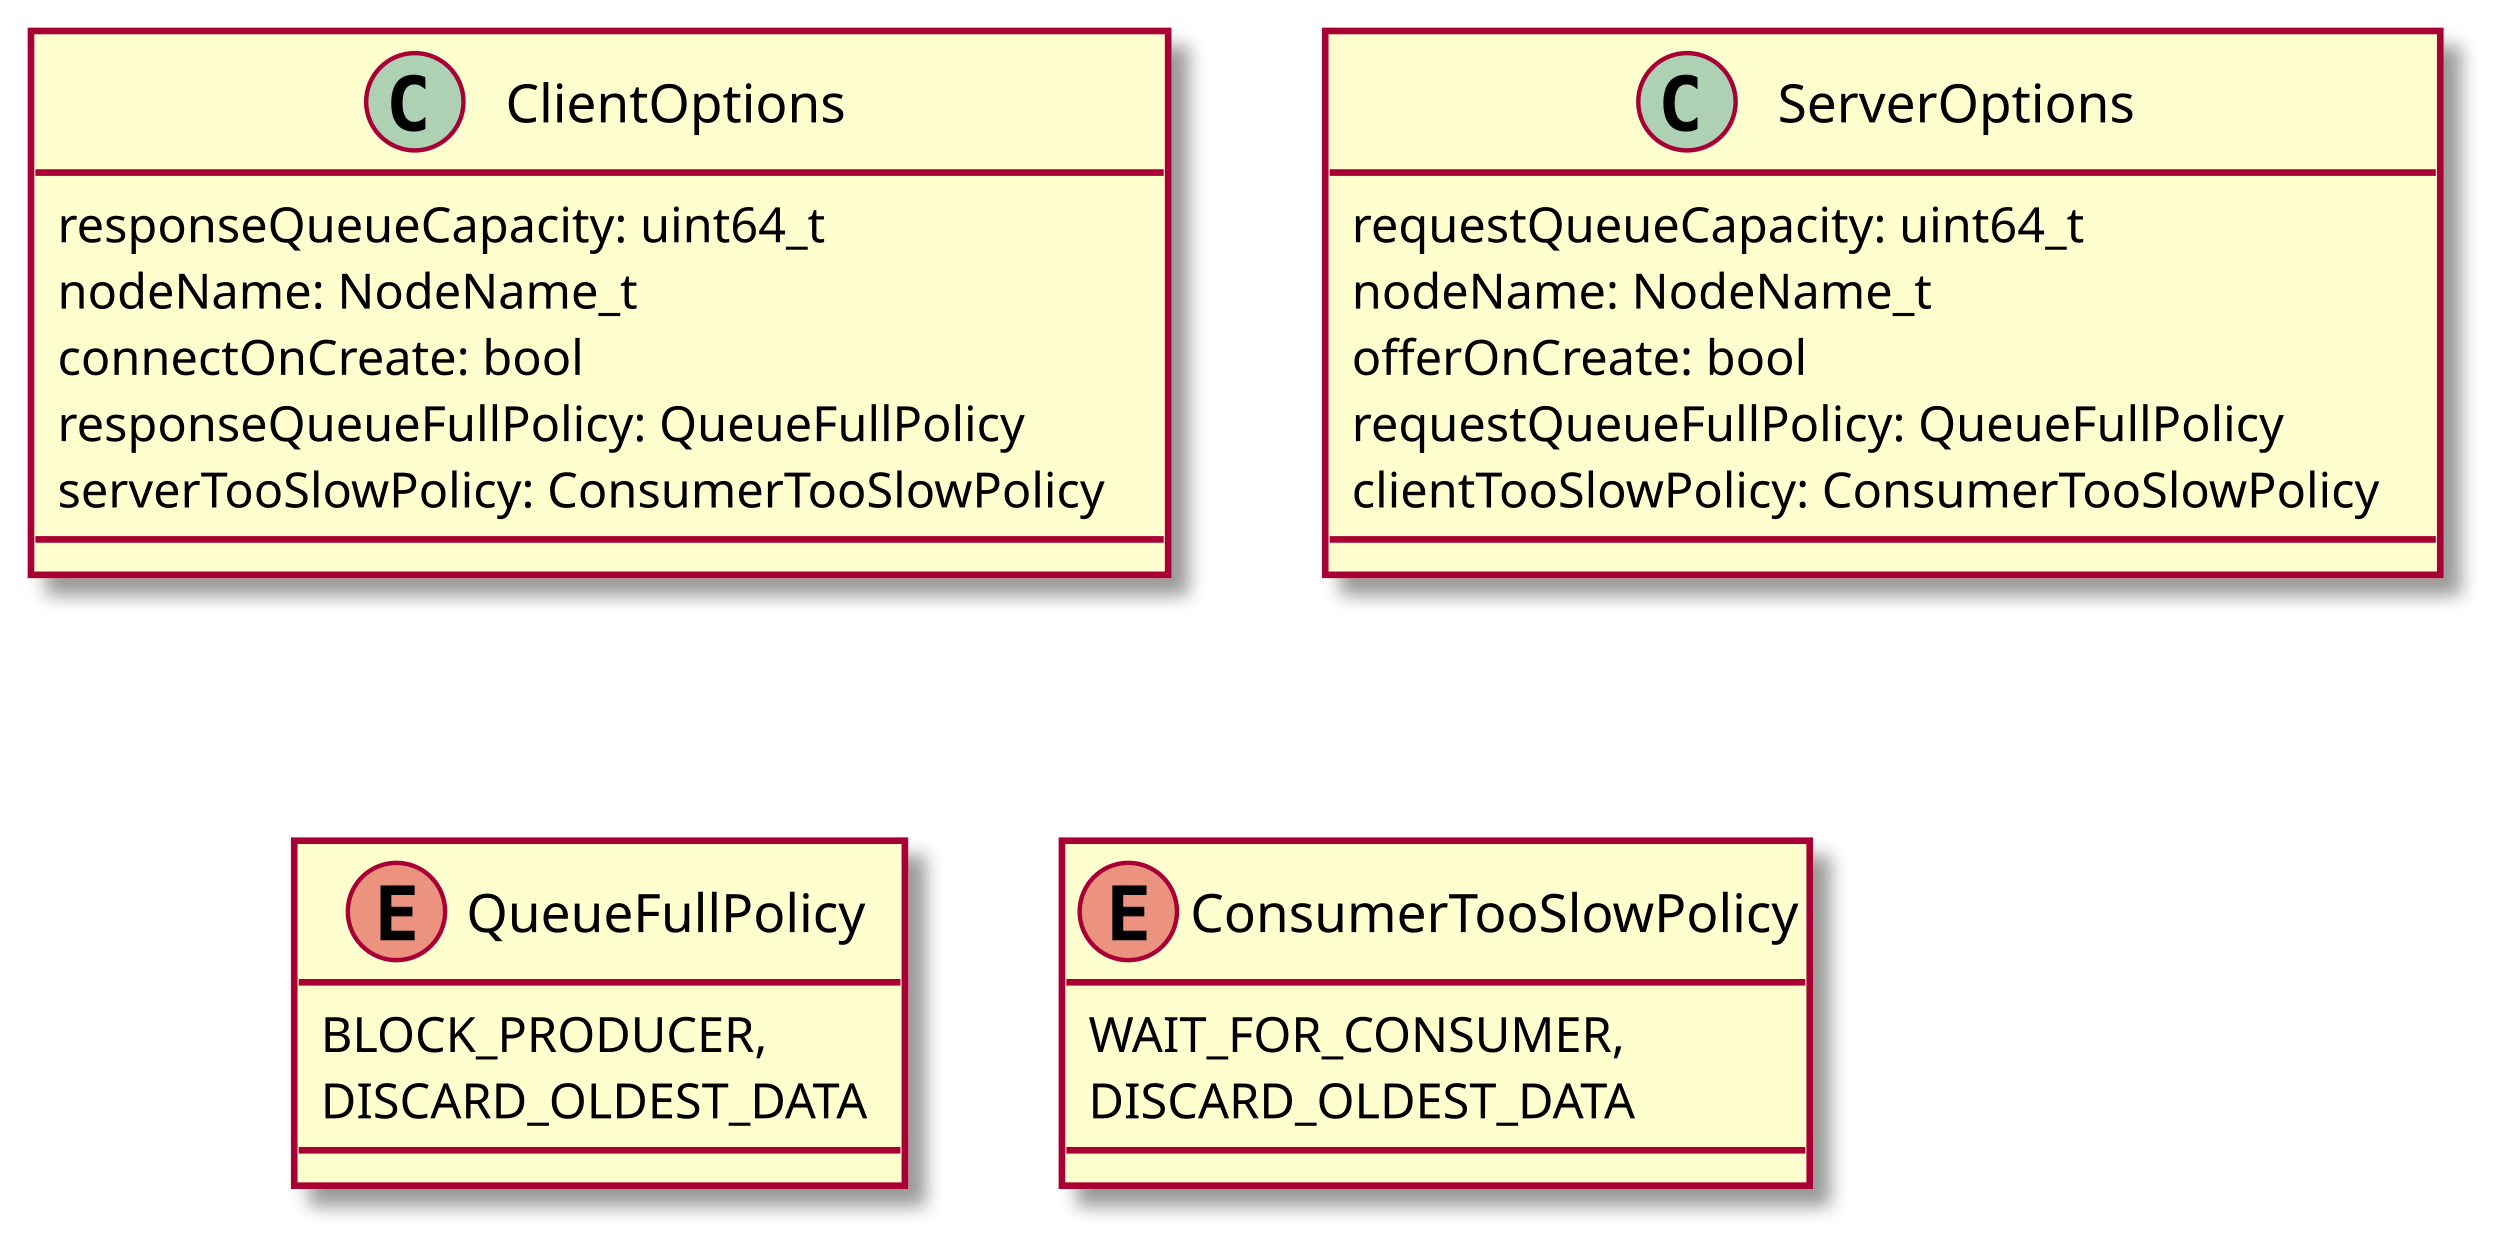
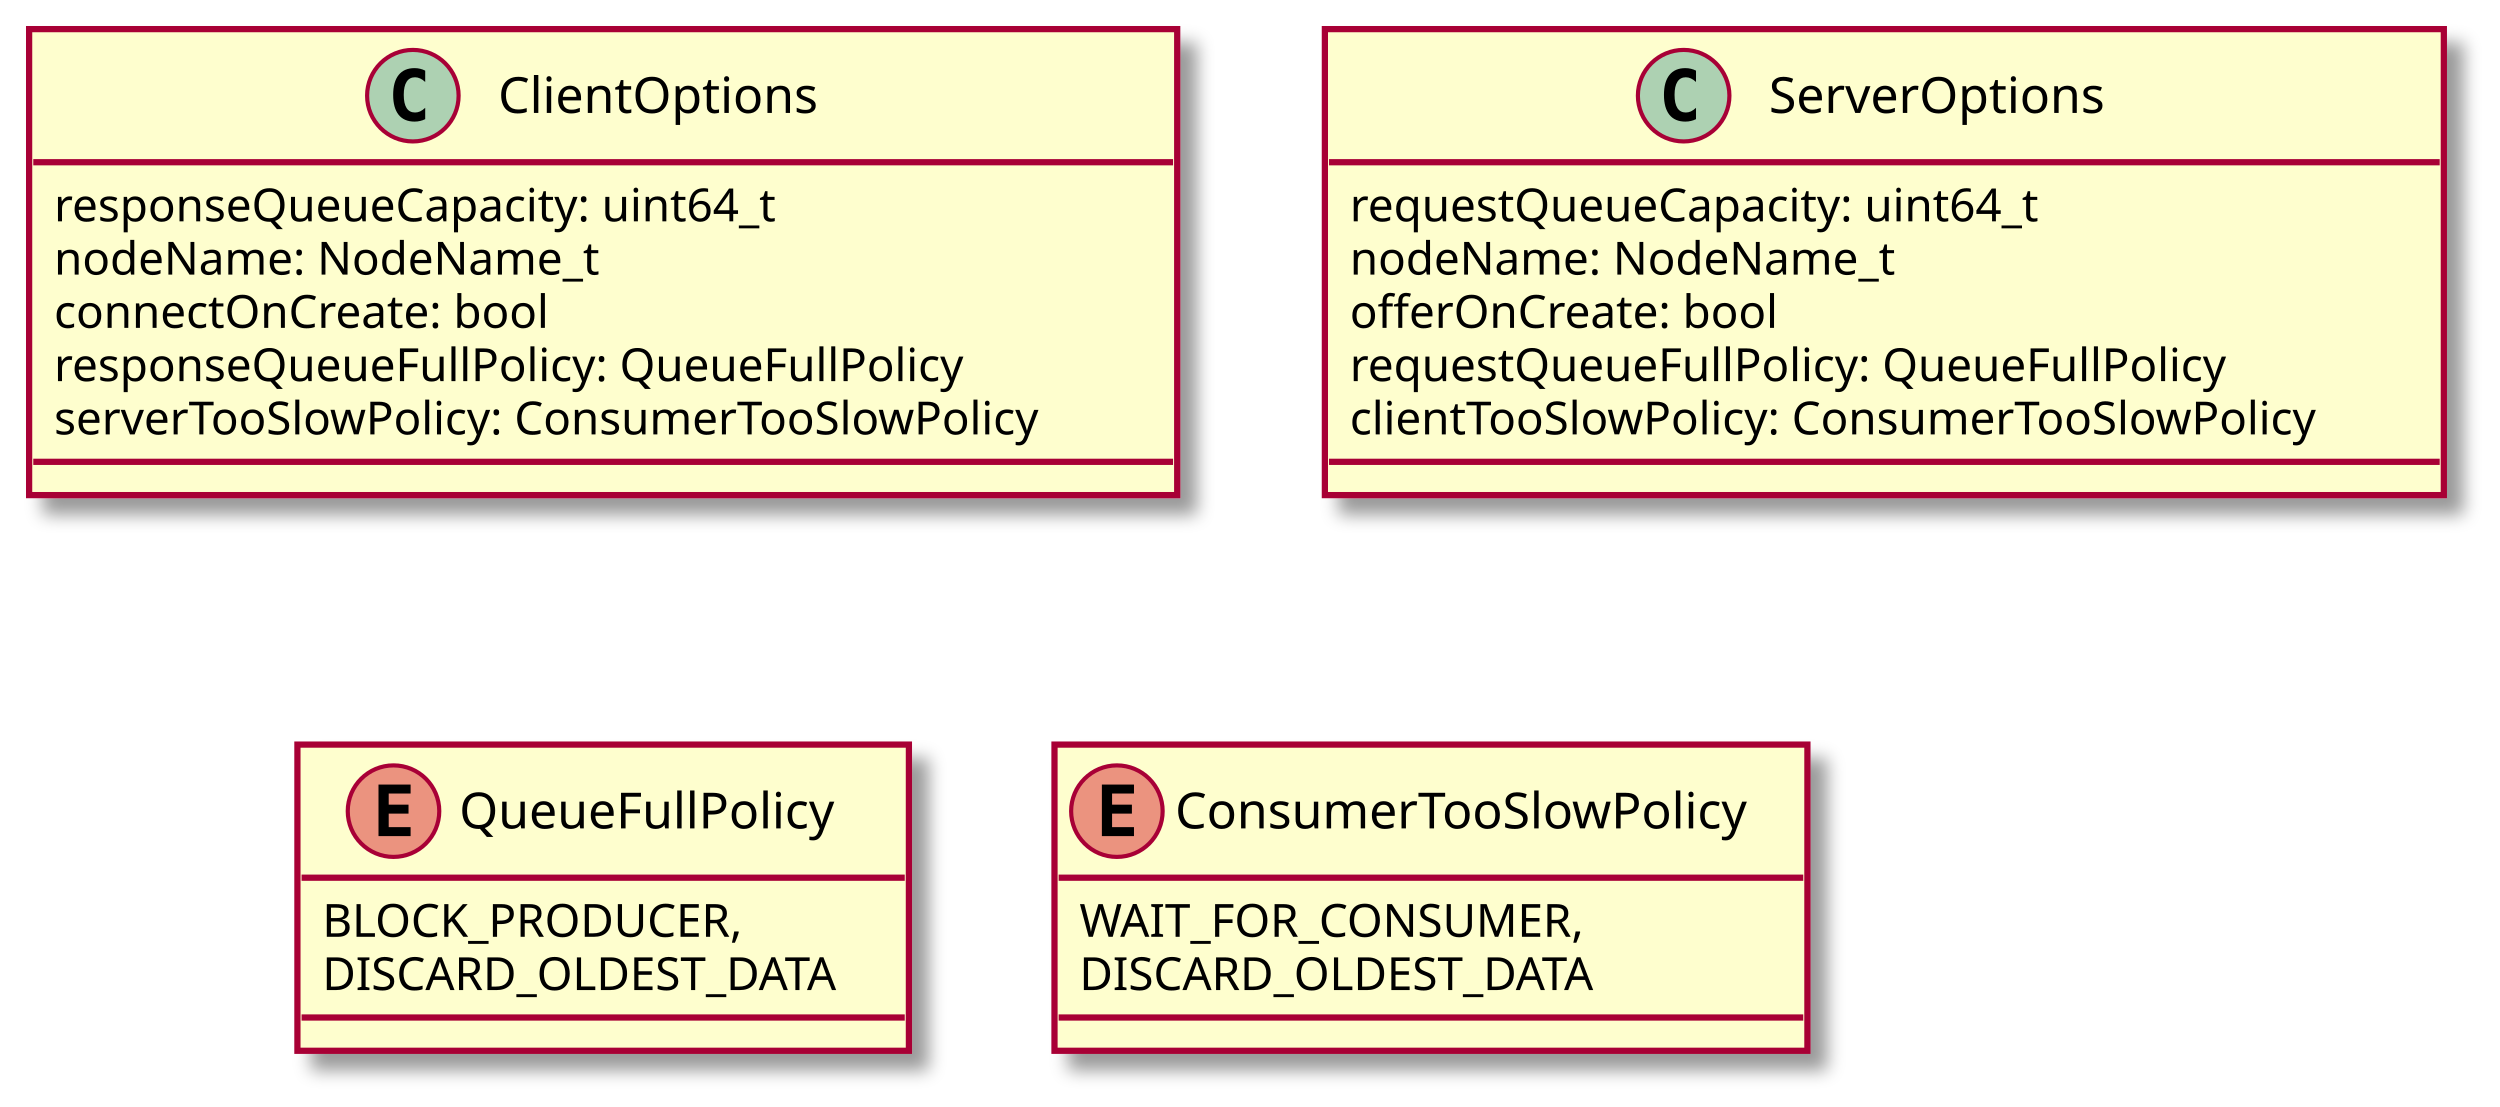
- <svg xmlns="http://www.w3.org/2000/svg" contentScriptType="application/ecmascript" contentStyleType="text/css" height="281px" preserveAspectRatio="none" style="width:565px;height:281px;background:#EEEBDC;" version="1.1" viewBox="0 0 565 281" width="565px" zoomAndPan="magnify">
+ <svg xmlns="http://www.w3.org/2000/svg" contentScriptType="application/ecmascript" contentStyleType="text/css" height="266px" preserveAspectRatio="none" style="width:601px;height:266px;background:#EEEBDC;" version="1.1" viewBox="0 0 601 266" width="601px" zoomAndPan="magnify">
  <defs>
    <filter height="300%" id="f1sfwvb2ziohl2" width="300%" x="-1" y="-1">
      <feGaussianBlur result="blurOut" stdDeviation="2.0" />
      <feColorMatrix in="blurOut" result="blurOut2" type="matrix" values="0 0 0 0 0 0 0 0 0 0 0 0 0 0 0 0 0 0 .4 0" />
      <feOffset dx="4.0" dy="4.0" in="blurOut2" result="blurOut3" />
      <feBlend in="SourceGraphic" in2="blurOut3" mode="normal" />
    </filter>
  </defs>
  <g>
-     <rect codeLine="2" fill="#FEFECE" filter="url(#f1sfwvb2ziohl2)" height="122.909" id="ClientOptions" style="stroke:#A80036;stroke-width:1.5;" width="257" x="7" y="7" />
-     <ellipse cx="93.75" cy="23" fill="#ADD1B2" rx="11" ry="11" style="stroke:#A80036;stroke-width:1.0;" />
-     <path d="M93.547,29.734 Q91.062,29.734 89.734,28.094 Q88.422,26.422 88.422,23.312 Q88.422,20.188 89.734,18.531 Q91.062,16.875 93.547,16.875 Q94.266,16.875 94.922,17.031 Q95.562,17.188 96.125,17.484 L96.125,20.203 Q95.766,19.859 95.469,19.672 Q95.172,19.469 94.906,19.344 Q94.594,19.203 94.281,19.141 Q93.984,19.078 93.672,19.078 Q92.344,19.078 91.656,20.141 Q90.969,21.234 90.969,23.312 Q90.969,25.406 91.656,26.469 Q92.344,27.547 93.672,27.547 Q94.312,27.547 94.906,27.266 Q95.203,27.141 95.484,26.953 Q95.781,26.75 96.125,26.422 L96.125,29.141 Q95.547,29.438 94.906,29.594 Q94.281,29.734 93.547,29.734 Z " fill="#000000" />
-     <text fill="#000000" font-family="sans-serif" font-size="12" lengthAdjust="spacing" textLength="75" x="114.25" y="27.656">ClientOptions</text>
-     <line style="stroke:#A80036;stroke-width:1.5;" x1="8" x2="263" y1="39" y2="39" />
-     <text fill="#000000" font-family="sans-serif" font-size="11" lengthAdjust="spacing" textLength="175" x="13" y="54.759">responseQueueCapacity: uint64_t</text>
-     <text fill="#000000" font-family="sans-serif" font-size="11" lengthAdjust="spacing" textLength="130" x="13" y="69.741">nodeName: NodeName_t</text>
-     <text fill="#000000" font-family="sans-serif" font-size="11" lengthAdjust="spacing" textLength="121" x="13" y="84.723">connectOnCreate: bool</text>
-     <text fill="#000000" font-family="sans-serif" font-size="11" lengthAdjust="spacing" textLength="224" x="13" y="99.705">responseQueueFullPolicy: QueueFullPolicy</text>
-     <text fill="#000000" font-family="sans-serif" font-size="11" lengthAdjust="spacing" textLength="245" x="13" y="114.686">serverTooSlowPolicy: ConsumerTooSlowPolicy</text>
-     <line style="stroke:#A80036;stroke-width:1.5;" x1="8" x2="263" y1="121.909" y2="121.909" />
-     <rect codeLine="10" fill="#FEFECE" filter="url(#f1sfwvb2ziohl2)" height="122.909" id="ServerOptions" style="stroke:#A80036;stroke-width:1.5;" width="252" x="299.5" y="7" />
-     <ellipse cx="381.25" cy="23" fill="#ADD1B2" rx="11" ry="11" style="stroke:#A80036;stroke-width:1.0;" />
-     <path d="M381.047,29.734 Q378.562,29.734 377.234,28.094 Q375.922,26.422 375.922,23.312 Q375.922,20.188 377.234,18.531 Q378.562,16.875 381.047,16.875 Q381.766,16.875 382.422,17.031 Q383.062,17.188 383.625,17.484 L383.625,20.203 Q383.266,19.859 382.969,19.672 Q382.672,19.469 382.406,19.344 Q382.094,19.203 381.781,19.141 Q381.484,19.078 381.172,19.078 Q379.844,19.078 379.156,20.141 Q378.469,21.234 378.469,23.312 Q378.469,25.406 379.156,26.469 Q379.844,27.547 381.172,27.547 Q381.812,27.547 382.406,27.266 Q382.703,27.141 382.984,26.953 Q383.281,26.75 383.625,26.422 L383.625,29.141 Q383.047,29.438 382.406,29.594 Q381.781,29.734 381.047,29.734 Z " fill="#000000" />
-     <text fill="#000000" font-family="sans-serif" font-size="12" lengthAdjust="spacing" textLength="80" x="401.75" y="27.656">ServerOptions</text>
-     <line style="stroke:#A80036;stroke-width:1.5;" x1="300.5" x2="550.5" y1="39" y2="39" />
-     <text fill="#000000" font-family="sans-serif" font-size="11" lengthAdjust="spacing" textLength="167" x="305.5" y="54.759">requestQueueCapacity: uint64_t</text>
-     <text fill="#000000" font-family="sans-serif" font-size="11" lengthAdjust="spacing" textLength="130" x="305.5" y="69.741">nodeName: NodeName_t</text>
-     <text fill="#000000" font-family="sans-serif" font-size="11" lengthAdjust="spacing" textLength="106" x="305.5" y="84.723">offerOnCreate: bool</text>
-     <text fill="#000000" font-family="sans-serif" font-size="11" lengthAdjust="spacing" textLength="216" x="305.5" y="99.705">requestQueueFullPolicy: QueueFullPolicy</text>
-     <text fill="#000000" font-family="sans-serif" font-size="11" lengthAdjust="spacing" textLength="240" x="305.5" y="114.686">clientTooSlowPolicy: ConsumerTooSlowPolicy</text>
-     <line style="stroke:#A80036;stroke-width:1.5;" x1="300.5" x2="550.5" y1="121.909" y2="121.909" />
-     <rect codeLine="18" fill="#FEFECE" filter="url(#f1sfwvb2ziohl2)" height="77.964" id="QueueFullPolicy" style="stroke:#A80036;stroke-width:1.5;" width="138" x="66.5" y="190" />
-     <ellipse cx="89.6" cy="206" fill="#EB937F" rx="11" ry="11" style="stroke:#A80036;stroke-width:1.0;" />
-     <path d="M85.991,200.109 L93.709,200.109 L93.709,202.266 L88.444,202.266 L88.444,204.938 L93.209,204.938 L93.209,207.094 L88.444,207.094 L88.444,210.344 L93.709,210.344 L93.709,212.5 L85.991,212.5 L85.991,200.109 Z " fill="#000000" />
-     <text fill="#000000" font-family="sans-serif" font-size="12" lengthAdjust="spacing" textLength="88" x="105.4" y="210.656">QueueFullPolicy</text>
-     <line style="stroke:#A80036;stroke-width:1.5;" x1="67.5" x2="203.5" y1="222" y2="222" />
-     <text fill="#000000" font-family="sans-serif" font-size="11" lengthAdjust="spacing" textLength="103" x="72.5" y="237.759">BLOCK_PRODUCER,</text>
-     <text fill="#000000" font-family="sans-serif" font-size="11" lengthAdjust="spacing" textLength="126" x="72.5" y="252.741">DISCARD_OLDEST_DATA</text>
-     <line style="stroke:#A80036;stroke-width:1.5;" x1="67.5" x2="203.5" y1="259.964" y2="259.964" />
-     <rect codeLine="23" fill="#FEFECE" filter="url(#f1sfwvb2ziohl2)" height="77.964" id="ConsumerTooSlowPolicy" style="stroke:#A80036;stroke-width:1.5;" width="169" x="240" y="190" />
-     <ellipse cx="255" cy="206" fill="#EB937F" rx="11" ry="11" style="stroke:#A80036;stroke-width:1.0;" />
-     <path d="M251.391,200.109 L259.109,200.109 L259.109,202.266 L253.844,202.266 L253.844,204.938 L258.609,204.938 L258.609,207.094 L253.844,207.094 L253.844,210.344 L259.109,210.344 L259.109,212.5 L251.391,212.5 L251.391,200.109 Z " fill="#000000" />
-     <text fill="#000000" font-family="sans-serif" font-size="12" lengthAdjust="spacing" textLength="137" x="269" y="210.656">ConsumerTooSlowPolicy</text>
-     <line style="stroke:#A80036;stroke-width:1.5;" x1="241" x2="408" y1="222" y2="222" />
-     <text fill="#000000" font-family="sans-serif" font-size="11" lengthAdjust="spacing" textLength="123" x="246" y="237.759">WAIT_FOR_CONSUMER,</text>
-     <text fill="#000000" font-family="sans-serif" font-size="11" lengthAdjust="spacing" textLength="126" x="246" y="252.741">DISCARD_OLDEST_DATA</text>
-     <line style="stroke:#A80036;stroke-width:1.5;" x1="241" x2="408" y1="259.964" y2="259.964" />
+     <rect codeLine="2" fill="#FEFECE" filter="url(#f1sfwvb2ziohl2)" height="112.023" id="ClientOptions" style="stroke:#A80036;stroke-width:1.5;" width="276" x="7" y="7" />
+     <ellipse cx="99.25" cy="23" fill="#ADD1B2" rx="11" ry="11" style="stroke:#A80036;stroke-width:1.0;" />
+     <path d="M102.219,28.641 Q101.641,28.938 101,29.078 Q100.359,29.234 99.656,29.234 Q97.156,29.234 95.828,27.594 Q94.516,25.938 94.516,22.812 Q94.516,19.688 95.828,18.031 Q97.156,16.375 99.656,16.375 Q100.359,16.375 101,16.531 Q101.656,16.688 102.219,16.984 L102.219,19.703 Q101.594,19.125 101,18.859 Q100.406,18.578 99.781,18.578 Q98.438,18.578 97.75,19.656 Q97.062,20.719 97.062,22.812 Q97.062,24.906 97.75,25.984 Q98.438,27.047 99.781,27.047 Q100.406,27.047 101,26.781 Q101.594,26.5 102.219,25.922 L102.219,28.641 Z " fill="#000000" />
+     <text fill="#000000" font-family="sans-serif" font-size="12" lengthAdjust="spacing" textLength="83" x="119.75" y="27.154">ClientOptions</text>
+     <line style="stroke:#A80036;stroke-width:1.5;" x1="8" x2="282" y1="39" y2="39" />
+     <text fill="#000000" font-family="sans-serif" font-size="11" lengthAdjust="spacing" textLength="192" x="13" y="53.21">responseQueueCapacity: uint64_t</text>
+     <text fill="#000000" font-family="sans-serif" font-size="11" lengthAdjust="spacing" textLength="141" x="13" y="66.015">nodeName: NodeName_t</text>
+     <text fill="#000000" font-family="sans-serif" font-size="11" lengthAdjust="spacing" textLength="130" x="13" y="78.82">connectOnCreate: bool</text>
+     <text fill="#000000" font-family="sans-serif" font-size="11" lengthAdjust="spacing" textLength="238" x="13" y="91.624">responseQueueFullPolicy: QueueFullPolicy</text>
+     <text fill="#000000" font-family="sans-serif" font-size="11" lengthAdjust="spacing" textLength="264" x="13" y="104.429">serverTooSlowPolicy: ConsumerTooSlowPolicy</text>
+     <line style="stroke:#A80036;stroke-width:1.5;" x1="8" x2="282" y1="111.023" y2="111.023" />
+     <rect codeLine="10" fill="#FEFECE" filter="url(#f1sfwvb2ziohl2)" height="112.023" id="ServerOptions" style="stroke:#A80036;stroke-width:1.5;" width="269" x="318.5" y="7" />
+     <ellipse cx="404.75" cy="23" fill="#ADD1B2" rx="11" ry="11" style="stroke:#A80036;stroke-width:1.0;" />
+     <path d="M407.719,28.641 Q407.141,28.938 406.5,29.078 Q405.859,29.234 405.156,29.234 Q402.656,29.234 401.328,27.594 Q400.016,25.938 400.016,22.812 Q400.016,19.688 401.328,18.031 Q402.656,16.375 405.156,16.375 Q405.859,16.375 406.5,16.531 Q407.156,16.688 407.719,16.984 L407.719,19.703 Q407.094,19.125 406.5,18.859 Q405.906,18.578 405.281,18.578 Q403.938,18.578 403.25,19.656 Q402.562,20.719 402.562,22.812 Q402.562,24.906 403.25,25.984 Q403.938,27.047 405.281,27.047 Q405.906,27.047 406.5,26.781 Q407.094,26.5 407.719,25.922 L407.719,28.641 Z " fill="#000000" />
+     <text fill="#000000" font-family="sans-serif" font-size="12" lengthAdjust="spacing" textLength="88" x="425.25" y="27.154">ServerOptions</text>
+     <line style="stroke:#A80036;stroke-width:1.5;" x1="319.5" x2="586.5" y1="39" y2="39" />
+     <text fill="#000000" font-family="sans-serif" font-size="11" lengthAdjust="spacing" textLength="182" x="324.5" y="53.21">requestQueueCapacity: uint64_t</text>
+     <text fill="#000000" font-family="sans-serif" font-size="11" lengthAdjust="spacing" textLength="141" x="324.5" y="66.015">nodeName: NodeName_t</text>
+     <text fill="#000000" font-family="sans-serif" font-size="11" lengthAdjust="spacing" textLength="113" x="324.5" y="78.82">offerOnCreate: bool</text>
+     <text fill="#000000" font-family="sans-serif" font-size="11" lengthAdjust="spacing" textLength="228" x="324.5" y="91.624">requestQueueFullPolicy: QueueFullPolicy</text>
+     <text fill="#000000" font-family="sans-serif" font-size="11" lengthAdjust="spacing" textLength="257" x="324.5" y="104.429">clientTooSlowPolicy: ConsumerTooSlowPolicy</text>
+     <line style="stroke:#A80036;stroke-width:1.5;" x1="319.5" x2="586.5" y1="111.023" y2="111.023" />
+     <rect codeLine="18" fill="#FEFECE" filter="url(#f1sfwvb2ziohl2)" height="73.609" id="QueueFullPolicy" style="stroke:#A80036;stroke-width:1.5;" width="147" x="71.5" y="179" />
+     <ellipse cx="94.6" cy="195" fill="#EB937F" rx="11" ry="11" style="stroke:#A80036;stroke-width:1.0;" />
+     <path d="M98.709,201 L90.991,201 L90.991,188.609 L98.709,188.609 L98.709,190.766 L93.444,190.766 L93.444,193.438 L98.209,193.438 L98.209,195.594 L93.444,195.594 L93.444,198.844 L98.709,198.844 L98.709,201 Z " fill="#000000" />
+     <text fill="#000000" font-family="sans-serif" font-size="12" lengthAdjust="spacing" textLength="97" x="110.4" y="199.154">QueueFullPolicy</text>
+     <line style="stroke:#A80036;stroke-width:1.5;" x1="72.5" x2="217.5" y1="211" y2="211" />
+     <text fill="#000000" font-family="sans-serif" font-size="11" lengthAdjust="spacing" textLength="109" x="77.5" y="225.21">BLOCK_PRODUCER,</text>
+     <text fill="#000000" font-family="sans-serif" font-size="11" lengthAdjust="spacing" textLength="135" x="77.5" y="238.015">DISCARD_OLDEST_DATA</text>
+     <line style="stroke:#A80036;stroke-width:1.5;" x1="72.5" x2="217.5" y1="244.609" y2="244.609" />
+     <rect codeLine="23" fill="#FEFECE" filter="url(#f1sfwvb2ziohl2)" height="73.609" id="ConsumerTooSlowPolicy" style="stroke:#A80036;stroke-width:1.5;" width="181" x="253.5" y="179" />
+     <ellipse cx="268.5" cy="195" fill="#EB937F" rx="11" ry="11" style="stroke:#A80036;stroke-width:1.0;" />
+     <path d="M272.609,201 L264.891,201 L264.891,188.609 L272.609,188.609 L272.609,190.766 L267.344,190.766 L267.344,193.438 L272.109,193.438 L272.109,195.594 L267.344,195.594 L267.344,198.844 L272.609,198.844 L272.609,201 Z " fill="#000000" />
+     <text fill="#000000" font-family="sans-serif" font-size="12" lengthAdjust="spacing" textLength="149" x="282.5" y="199.154">ConsumerTooSlowPolicy</text>
+     <line style="stroke:#A80036;stroke-width:1.5;" x1="254.5" x2="433.5" y1="211" y2="211" />
+     <text fill="#000000" font-family="sans-serif" font-size="11" lengthAdjust="spacing" textLength="128" x="259.5" y="225.21">WAIT_FOR_CONSUMER,</text>
+     <text fill="#000000" font-family="sans-serif" font-size="11" lengthAdjust="spacing" textLength="135" x="259.5" y="238.015">DISCARD_OLDEST_DATA</text>
+     <line style="stroke:#A80036;stroke-width:1.5;" x1="254.5" x2="433.5" y1="244.609" y2="244.609" />
  </g>
</svg>
